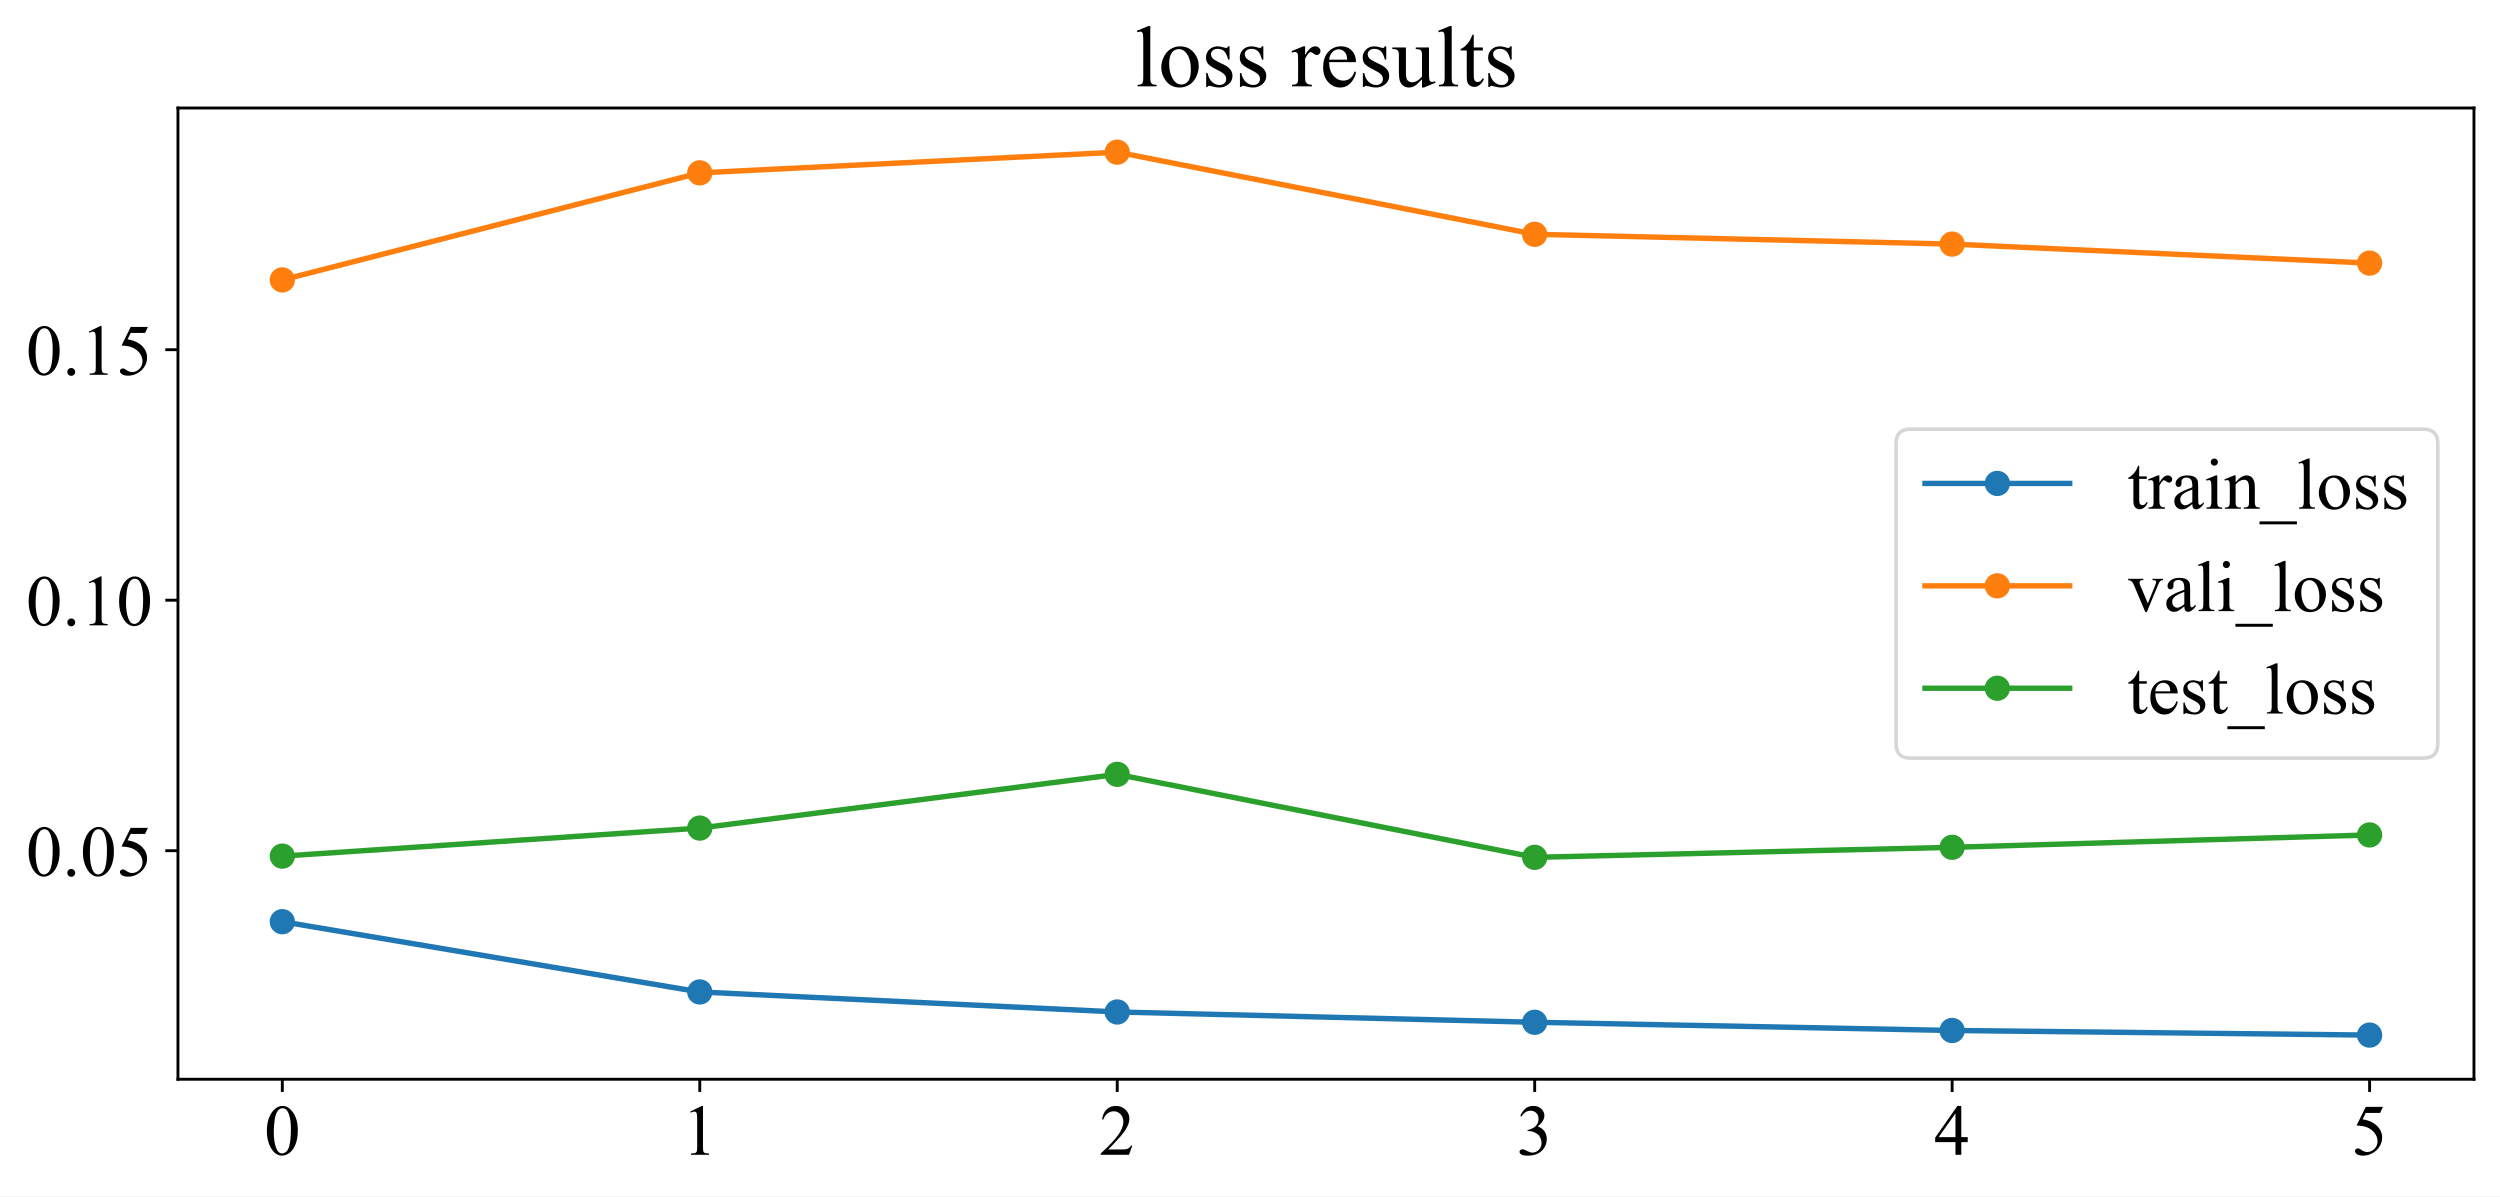
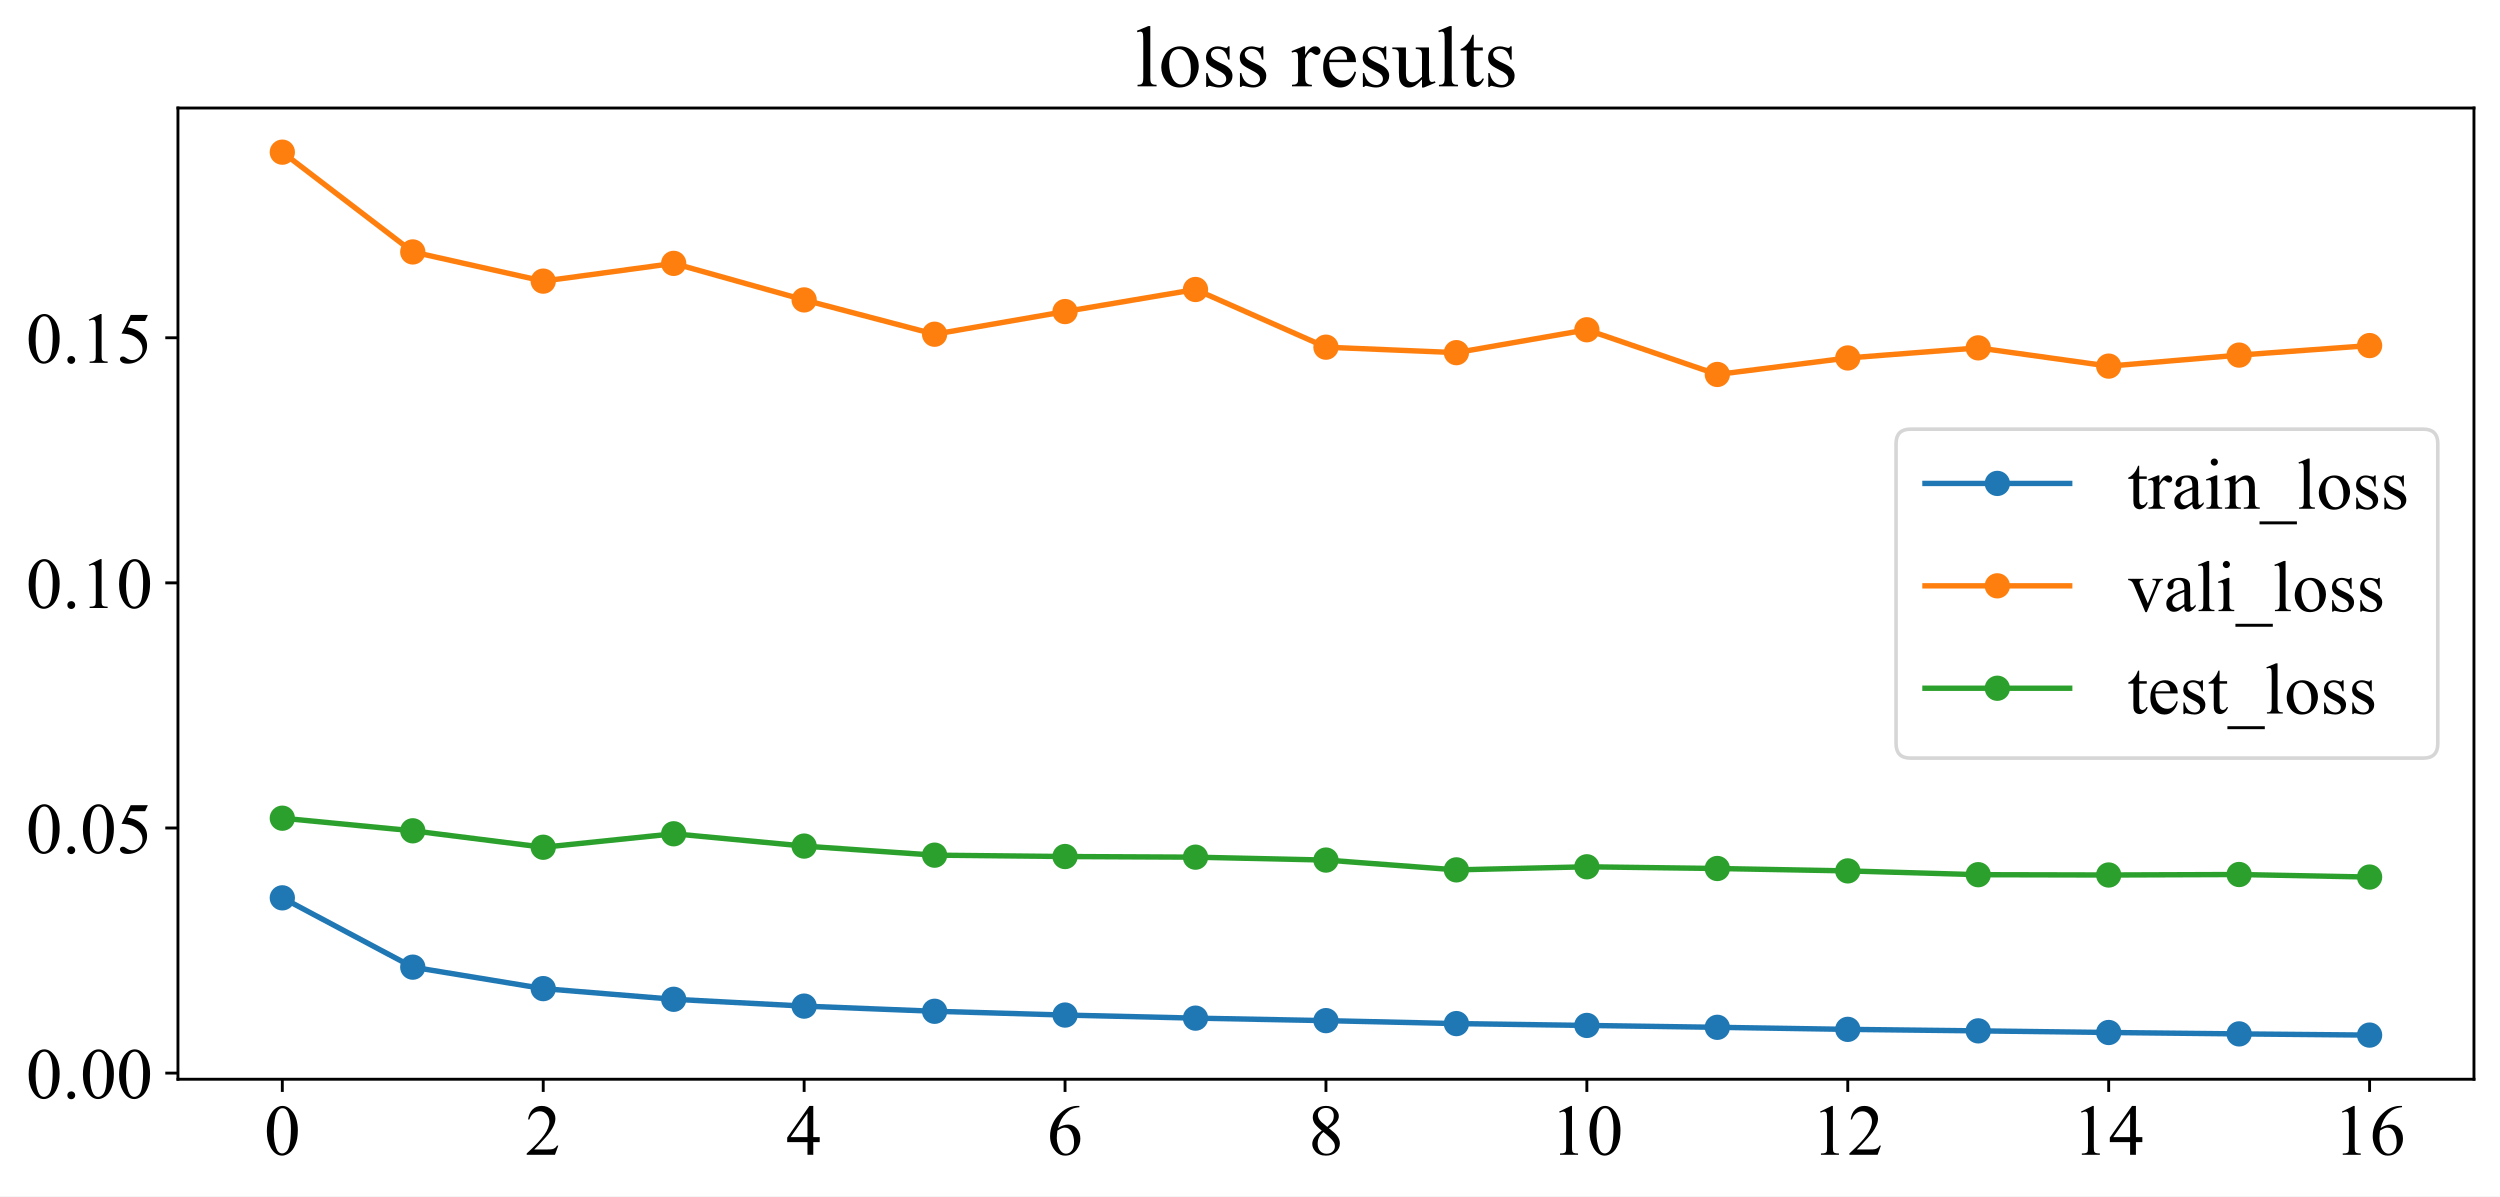
<svg xmlns="http://www.w3.org/2000/svg" xmlns:xlink="http://www.w3.org/1999/xlink" width="691.19pt" height="330.751pt" viewBox="0 0 691.19 330.751" version="1.1">
  <defs>
    <style type="text/css">*{stroke-linejoin: round; stroke-linecap: butt}</style>
  </defs>
  <g id="figure_1">
    <g id="patch_1">
      <path d="M 0 330.751  L 691.19 330.751  L 691.19 0  L 0 0  z " style="fill: #ffffff" />
    </g>
    <g id="axes_1">
      <g id="patch_2">
        <path d="M 49.2 298.385  L 683.99 298.385  L 683.99 29.865  L 49.2 29.865  z " style="fill: #ffffff" />
      </g>
      <g id="matplotlib.axis_1">
        <g id="xtick_1">
          <g id="line2d_1">
            <defs>
-               <path id="mc361335b4b" d="M 0 0  L 0 3.5  " style="stroke: #000000; stroke-width: 0.8" />
+               <path id="m32836e48a6" d="M 0 0  L 0 3.5  " style="stroke: #000000; stroke-width: 0.8" />
            </defs>
            <g>
-               <use xlink:href="#mc361335b4b" x="78.054" y="298.385" style="stroke: #000000; stroke-width: 0.8" />
+               <use xlink:href="#m32836e48a6" x="78.054" y="298.385" style="stroke: #000000; stroke-width: 0.8" />
            </g>
          </g>
          <g id="text_1">
            <g transform="translate(73.05409 319.2725) scale(0.2 -0.2)">
              <defs>
                <path id="TimesNewRomanPSMT-30" d="M 231 2094  Q 231 2819 450 3342  Q 669 3866 1031 4122  Q 1313 4325 1613 4325  Q 2100 4325 2488 3828  Q 2972 3213 2972 2159  Q 2972 1422 2759 906  Q 2547 391 2217 158  Q 1888 -75 1581 -75  Q 975 -75 572 641  Q 231 1244 231 2094  z M 844 2016  Q 844 1141 1059 588  Q 1238 122 1591 122  Q 1759 122 1940 273  Q 2122 425 2216 781  Q 2359 1319 2359 2297  Q 2359 3022 2209 3506  Q 2097 3866 1919 4016  Q 1791 4119 1609 4119  Q 1397 4119 1231 3928  Q 1006 3669 925 3112  Q 844 2556 844 2016  z " transform="scale(0.015625)" />
              </defs>
              <use xlink:href="#TimesNewRomanPSMT-30" />
            </g>
          </g>
        </g>
        <g id="xtick_2">
          <g id="line2d_2">
            <g>
-               <use xlink:href="#mc361335b4b" x="193.47" y="298.385" style="stroke: #000000; stroke-width: 0.8" />
+               <use xlink:href="#m32836e48a6" x="150.189" y="298.385" style="stroke: #000000; stroke-width: 0.8" />
            </g>
          </g>
          <g id="text_2">
-             <g transform="translate(188.4705 319.2725) scale(0.2 -0.2)">
-               <defs>
-                 <path id="TimesNewRomanPSMT-31" d="M 750 3822  L 1781 4325  L 1884 4325  L 1884 747  Q 1884 391 1914 303  Q 1944 216 2037 169  Q 2131 122 2419 116  L 2419 0  L 825 0  L 825 116  Q 1125 122 1212 167  Q 1300 213 1334 289  Q 1369 366 1369 747  L 1369 3034  Q 1369 3497 1338 3628  Q 1316 3728 1258 3775  Q 1200 3822 1119 3822  Q 1003 3822 797 3725  L 750 3822  z " transform="scale(0.015625)" />
-               </defs>
-               <use xlink:href="#TimesNewRomanPSMT-31" />
+             <g transform="translate(145.1893 319.2725) scale(0.2 -0.2)">
+               <defs>
+                 <path id="TimesNewRomanPSMT-32" d="M 2934 816  L 2638 0  L 138 0  L 138 116  Q 1241 1122 1691 1759  Q 2141 2397 2141 2925  Q 2141 3328 1894 3587  Q 1647 3847 1303 3847  Q 991 3847 742 3664  Q 494 3481 375 3128  L 259 3128  Q 338 3706 661 4015  Q 984 4325 1469 4325  Q 1984 4325 2329 3994  Q 2675 3663 2675 3213  Q 2675 2891 2525 2569  Q 2294 2063 1775 1497  Q 997 647 803 472  L 1909 472  Q 2247 472 2383 497  Q 2519 522 2628 598  Q 2738 675 2819 816  L 2934 816  z " transform="scale(0.015625)" />
+               </defs>
+               <use xlink:href="#TimesNewRomanPSMT-32" />
            </g>
          </g>
        </g>
        <g id="xtick_3">
          <g id="line2d_3">
            <g>
-               <use xlink:href="#mc361335b4b" x="308.887" y="298.385" style="stroke: #000000; stroke-width: 0.8" />
+               <use xlink:href="#m32836e48a6" x="222.325" y="298.385" style="stroke: #000000; stroke-width: 0.8" />
            </g>
          </g>
          <g id="text_3">
-             <g transform="translate(303.8868 319.2725) scale(0.2 -0.2)">
-               <defs>
-                 <path id="TimesNewRomanPSMT-32" d="M 2934 816  L 2638 0  L 138 0  L 138 116  Q 1241 1122 1691 1759  Q 2141 2397 2141 2925  Q 2141 3328 1894 3587  Q 1647 3847 1303 3847  Q 991 3847 742 3664  Q 494 3481 375 3128  L 259 3128  Q 338 3706 661 4015  Q 984 4325 1469 4325  Q 1984 4325 2329 3994  Q 2675 3663 2675 3213  Q 2675 2891 2525 2569  Q 2294 2063 1775 1497  Q 997 647 803 472  L 1909 472  Q 2247 472 2383 497  Q 2519 522 2628 598  Q 2738 675 2819 816  L 2934 816  z " transform="scale(0.015625)" />
-               </defs>
-               <use xlink:href="#TimesNewRomanPSMT-32" />
+             <g transform="translate(217.3245 319.2725) scale(0.2 -0.2)">
+               <defs>
+                 <path id="TimesNewRomanPSMT-34" d="M 2978 1563  L 2978 1119  L 2409 1119  L 2409 0  L 1894 0  L 1894 1119  L 100 1119  L 100 1519  L 2066 4325  L 2409 4325  L 2409 1563  L 2978 1563  z M 1894 1563  L 1894 3666  L 406 1563  L 1894 1563  z " transform="scale(0.015625)" />
+               </defs>
+               <use xlink:href="#TimesNewRomanPSMT-34" />
            </g>
          </g>
        </g>
        <g id="xtick_4">
          <g id="line2d_4">
            <g>
-               <use xlink:href="#mc361335b4b" x="424.303" y="298.385" style="stroke: #000000; stroke-width: 0.8" />
+               <use xlink:href="#m32836e48a6" x="294.46" y="298.385" style="stroke: #000000; stroke-width: 0.8" />
            </g>
          </g>
          <g id="text_4">
-             <g transform="translate(419.3032 319.2725) scale(0.2 -0.2)">
-               <defs>
-                 <path id="TimesNewRomanPSMT-33" d="M 325 3431  Q 506 3859 782 4092  Q 1059 4325 1472 4325  Q 1981 4325 2253 3994  Q 2459 3747 2459 3466  Q 2459 3003 1878 2509  Q 2269 2356 2469 2072  Q 2669 1788 2669 1403  Q 2669 853 2319 450  Q 1863 -75 997 -75  Q 569 -75 414 31  Q 259 138 259 259  Q 259 350 332 419  Q 406 488 509 488  Q 588 488 669 463  Q 722 447 909 348  Q 1097 250 1169 231  Q 1284 197 1416 197  Q 1734 197 1970 444  Q 2206 691 2206 1028  Q 2206 1275 2097 1509  Q 2016 1684 1919 1775  Q 1784 1900 1550 2001  Q 1316 2103 1072 2103  L 972 2103  L 972 2197  Q 1219 2228 1467 2375  Q 1716 2522 1828 2728  Q 1941 2934 1941 3181  Q 1941 3503 1739 3701  Q 1538 3900 1238 3900  Q 753 3900 428 3381  L 325 3431  z " transform="scale(0.015625)" />
-               </defs>
-               <use xlink:href="#TimesNewRomanPSMT-33" />
+             <g transform="translate(289.4598 319.2725) scale(0.2 -0.2)">
+               <defs>
+                 <path id="TimesNewRomanPSMT-36" d="M 2869 4325  L 2869 4209  Q 2456 4169 2195 4045  Q 1934 3922 1679 3669  Q 1425 3416 1258 3105  Q 1091 2794 978 2366  Q 1428 2675 1881 2675  Q 2316 2675 2634 2325  Q 2953 1975 2953 1425  Q 2953 894 2631 456  Q 2244 -75 1606 -75  Q 1172 -75 869 213  Q 275 772 275 1663  Q 275 2231 503 2743  Q 731 3256 1154 3653  Q 1578 4050 1965 4187  Q 2353 4325 2688 4325  L 2869 4325  z M 925 2138  Q 869 1716 869 1456  Q 869 1156 980 804  Q 1091 453 1309 247  Q 1469 100 1697 100  Q 1969 100 2183 356  Q 2397 613 2397 1088  Q 2397 1622 2184 2012  Q 1972 2403 1581 2403  Q 1463 2403 1327 2353  Q 1191 2303 925 2138  z " transform="scale(0.015625)" />
+               </defs>
+               <use xlink:href="#TimesNewRomanPSMT-36" />
            </g>
          </g>
        </g>
        <g id="xtick_5">
          <g id="line2d_5">
            <g>
-               <use xlink:href="#mc361335b4b" x="539.72" y="298.385" style="stroke: #000000; stroke-width: 0.8" />
+               <use xlink:href="#m32836e48a6" x="366.595" y="298.385" style="stroke: #000000; stroke-width: 0.8" />
            </g>
          </g>
          <g id="text_5">
-             <g transform="translate(534.7195 319.2725) scale(0.2 -0.2)">
-               <defs>
-                 <path id="TimesNewRomanPSMT-34" d="M 2978 1563  L 2978 1119  L 2409 1119  L 2409 0  L 1894 0  L 1894 1119  L 100 1119  L 100 1519  L 2066 4325  L 2409 4325  L 2409 1563  L 2978 1563  z M 1894 1563  L 1894 3666  L 406 1563  L 1894 1563  z " transform="scale(0.015625)" />
-               </defs>
-               <use xlink:href="#TimesNewRomanPSMT-34" />
+             <g transform="translate(361.595 319.2725) scale(0.2 -0.2)">
+               <defs>
+                 <path id="TimesNewRomanPSMT-38" d="M 1228 2134  Q 725 2547 579 2797  Q 434 3047 434 3316  Q 434 3728 753 4026  Q 1072 4325 1600 4325  Q 2113 4325 2425 4047  Q 2738 3769 2738 3413  Q 2738 3175 2569 2928  Q 2400 2681 1866 2347  Q 2416 1922 2594 1678  Q 2831 1359 2831 1006  Q 2831 559 2490 242  Q 2150 -75 1597 -75  Q 994 -75 656 303  Q 388 606 388 966  Q 388 1247 577 1523  Q 766 1800 1228 2134  z M 1719 2469  Q 2094 2806 2194 3001  Q 2294 3197 2294 3444  Q 2294 3772 2109 3958  Q 1925 4144 1606 4144  Q 1288 4144 1088 3959  Q 888 3775 888 3528  Q 888 3366 970 3203  Q 1053 3041 1206 2894  L 1719 2469  z M 1375 2016  Q 1116 1797 991 1539  Q 866 1281 866 981  Q 866 578 1086 336  Q 1306 94 1647 94  Q 1984 94 2187 284  Q 2391 475 2391 747  Q 2391 972 2272 1150  Q 2050 1481 1375 2016  z " transform="scale(0.015625)" />
+               </defs>
+               <use xlink:href="#TimesNewRomanPSMT-38" />
            </g>
          </g>
        </g>
        <g id="xtick_6">
          <g id="line2d_6">
            <g>
-               <use xlink:href="#mc361335b4b" x="655.136" y="298.385" style="stroke: #000000; stroke-width: 0.8" />
+               <use xlink:href="#m32836e48a6" x="438.73" y="298.385" style="stroke: #000000; stroke-width: 0.8" />
            </g>
          </g>
          <g id="text_6">
-             <g transform="translate(650.1359 319.2725) scale(0.2 -0.2)">
-               <defs>
-                 <path id="TimesNewRomanPSMT-35" d="M 2778 4238  L 2534 3706  L 1259 3706  L 981 3138  Q 1809 3016 2294 2522  Q 2709 2097 2709 1522  Q 2709 1188 2573 903  Q 2438 619 2231 419  Q 2025 219 1772 97  Q 1413 -75 1034 -75  Q 653 -75 479 54  Q 306 184 306 341  Q 306 428 378 495  Q 450 563 559 563  Q 641 563 702 538  Q 763 513 909 409  Q 1144 247 1384 247  Q 1750 247 2026 523  Q 2303 800 2303 1197  Q 2303 1581 2056 1914  Q 1809 2247 1375 2428  Q 1034 2569 447 2591  L 1259 4238  L 2778 4238  z " transform="scale(0.015625)" />
-               </defs>
-               <use xlink:href="#TimesNewRomanPSMT-35" />
+             <g transform="translate(428.7302 319.2725) scale(0.2 -0.2)">
+               <defs>
+                 <path id="TimesNewRomanPSMT-31" d="M 750 3822  L 1781 4325  L 1884 4325  L 1884 747  Q 1884 391 1914 303  Q 1944 216 2037 169  Q 2131 122 2419 116  L 2419 0  L 825 0  L 825 116  Q 1125 122 1212 167  Q 1300 213 1334 289  Q 1369 366 1369 747  L 1369 3034  Q 1369 3497 1338 3628  Q 1316 3728 1258 3775  Q 1200 3822 1119 3822  Q 1003 3822 797 3725  L 750 3822  z " transform="scale(0.015625)" />
+               </defs>
+               <use xlink:href="#TimesNewRomanPSMT-31" />
+               <use xlink:href="#TimesNewRomanPSMT-30" x="50" />
+             </g>
+           </g>
+         </g>
+         <g id="xtick_7">
+           <g id="line2d_7">
+             <g>
+               <use xlink:href="#m32836e48a6" x="510.865" y="298.385" style="stroke: #000000; stroke-width: 0.8" />
+             </g>
+           </g>
+           <g id="text_7">
+             <g transform="translate(500.8655 319.2725) scale(0.2 -0.2)">
+               <use xlink:href="#TimesNewRomanPSMT-31" />
+               <use xlink:href="#TimesNewRomanPSMT-32" x="50" />
+             </g>
+           </g>
+         </g>
+         <g id="xtick_8">
+           <g id="line2d_8">
+             <g>
+               <use xlink:href="#m32836e48a6" x="583.001" y="298.385" style="stroke: #000000; stroke-width: 0.8" />
+             </g>
+           </g>
+           <g id="text_8">
+             <g transform="translate(573.0007 319.2725) scale(0.2 -0.2)">
+               <use xlink:href="#TimesNewRomanPSMT-31" />
+               <use xlink:href="#TimesNewRomanPSMT-34" x="50" />
+             </g>
+           </g>
+         </g>
+         <g id="xtick_9">
+           <g id="line2d_9">
+             <g>
+               <use xlink:href="#m32836e48a6" x="655.136" y="298.385" style="stroke: #000000; stroke-width: 0.8" />
+             </g>
+           </g>
+           <g id="text_9">
+             <g transform="translate(645.1359 319.2725) scale(0.2 -0.2)">
+               <use xlink:href="#TimesNewRomanPSMT-31" />
+               <use xlink:href="#TimesNewRomanPSMT-36" x="50" />
            </g>
          </g>
        </g>
      </g>
      <g id="matplotlib.axis_2">
        <g id="ytick_1">
-           <g id="line2d_7">
+           <g id="line2d_10">
            <defs>
-               <path id="m3ed9cd3668" d="M 0 0  L -3.5 0  " style="stroke: #000000; stroke-width: 0.8" />
+               <path id="m9367f03750" d="M 0 0  L -3.5 0  " style="stroke: #000000; stroke-width: 0.8" />
            </defs>
            <g>
-               <use xlink:href="#m3ed9cd3668" x="49.2" y="235.195" style="stroke: #000000; stroke-width: 0.8" />
-             </g>
-           </g>
-           <g id="text_7">
-             <g transform="translate(7.2 242.1383) scale(0.2 -0.2)">
+               <use xlink:href="#m9367f03750" x="49.2" y="296.691" style="stroke: #000000; stroke-width: 0.8" />
+             </g>
+           </g>
+           <g id="text_10">
+             <g transform="translate(7.2 303.6349) scale(0.2 -0.2)">
              <defs>
                <path id="TimesNewRomanPSMT-2e" d="M 800 606  Q 947 606 1047 504  Q 1147 403 1147 259  Q 1147 116 1045 14  Q 944 -88 800 -88  Q 656 -88 554 14  Q 453 116 453 259  Q 453 406 554 506  Q 656 606 800 606  z " transform="scale(0.015625)" />
+               </defs>
+               <use xlink:href="#TimesNewRomanPSMT-30" />
+               <use xlink:href="#TimesNewRomanPSMT-2e" x="50" />
+               <use xlink:href="#TimesNewRomanPSMT-30" x="75" />
+               <use xlink:href="#TimesNewRomanPSMT-30" x="125" />
+             </g>
+           </g>
+         </g>
+         <g id="ytick_2">
+           <g id="line2d_11">
+             <g>
+               <use xlink:href="#m9367f03750" x="49.2" y="228.92" style="stroke: #000000; stroke-width: 0.8" />
+             </g>
+           </g>
+           <g id="text_11">
+             <g transform="translate(7.2 235.8641) scale(0.2 -0.2)">
+               <defs>
+                 <path id="TimesNewRomanPSMT-35" d="M 2778 4238  L 2534 3706  L 1259 3706  L 981 3138  Q 1809 3016 2294 2522  Q 2709 2097 2709 1522  Q 2709 1188 2573 903  Q 2438 619 2231 419  Q 2025 219 1772 97  Q 1413 -75 1034 -75  Q 653 -75 479 54  Q 306 184 306 341  Q 306 428 378 495  Q 450 563 559 563  Q 641 563 702 538  Q 763 513 909 409  Q 1144 247 1384 247  Q 1750 247 2026 523  Q 2303 800 2303 1197  Q 2303 1581 2056 1914  Q 1809 2247 1375 2428  Q 1034 2569 447 2591  L 1259 4238  L 2778 4238  z " transform="scale(0.015625)" />
              </defs>
              <use xlink:href="#TimesNewRomanPSMT-30" />
              <use xlink:href="#TimesNewRomanPSMT-2e" x="50" />
              <use xlink:href="#TimesNewRomanPSMT-30" x="75" />
              <use xlink:href="#TimesNewRomanPSMT-35" x="125" />
            </g>
          </g>
        </g>
-         <g id="ytick_2">
-           <g id="line2d_8">
-             <g>
-               <use xlink:href="#m3ed9cd3668" x="49.2" y="165.941" style="stroke: #000000; stroke-width: 0.8" />
-             </g>
-           </g>
-           <g id="text_8">
-             <g transform="translate(7.2 172.8851) scale(0.2 -0.2)">
+         <g id="ytick_3">
+           <g id="line2d_12">
+             <g>
+               <use xlink:href="#m9367f03750" x="49.2" y="161.149" style="stroke: #000000; stroke-width: 0.8" />
+             </g>
+           </g>
+           <g id="text_12">
+             <g transform="translate(7.2 168.0932) scale(0.2 -0.2)">
              <use xlink:href="#TimesNewRomanPSMT-30" />
              <use xlink:href="#TimesNewRomanPSMT-2e" x="50" />
              <use xlink:href="#TimesNewRomanPSMT-31" x="75" />
              <use xlink:href="#TimesNewRomanPSMT-30" x="125" />
            </g>
          </g>
        </g>
-         <g id="ytick_3">
-           <g id="line2d_9">
-             <g>
-               <use xlink:href="#m3ed9cd3668" x="49.2" y="96.688" style="stroke: #000000; stroke-width: 0.8" />
-             </g>
-           </g>
-           <g id="text_9">
-             <g transform="translate(7.2 103.632) scale(0.2 -0.2)">
+         <g id="ytick_4">
+           <g id="line2d_13">
+             <g>
+               <use xlink:href="#m9367f03750" x="49.2" y="93.379" style="stroke: #000000; stroke-width: 0.8" />
+             </g>
+           </g>
+           <g id="text_13">
+             <g transform="translate(7.2 100.3223) scale(0.2 -0.2)">
              <use xlink:href="#TimesNewRomanPSMT-30" />
              <use xlink:href="#TimesNewRomanPSMT-2e" x="50" />
              <use xlink:href="#TimesNewRomanPSMT-31" x="75" />
              <use xlink:href="#TimesNewRomanPSMT-35" x="125" />
            </g>
          </g>
        </g>
      </g>
-       <g id="line2d_10">
-         <path d="M 78.054 254.826  L 193.47 274.256  L 308.887 279.789  L 424.303 282.639  L 539.72 284.902  L 655.136 286.18  " clip-path="url(#pb0f6886b90)" style="fill: none; stroke: #1f77b4; stroke-width: 1.5; stroke-linecap: square" />
+       <g id="line2d_14">
+         <path d="M 78.054 248.233  L 114.122 267.395  L 150.189 273.33  L 186.257 276.281  L 222.325 278.167  L 258.392 279.595  L 294.46 280.638  L 330.527 281.491  L 366.595 282.18  L 402.663 283.001  L 438.73 283.508  L 474.798 284.027  L 510.865 284.594  L 546.933 285.009  L 583.001 285.459  L 619.068 285.847  L 655.136 286.18  " clip-path="url(#pf1aad92026)" style="fill: none; stroke: #1f77b4; stroke-width: 1.5; stroke-linecap: square" />
        <defs>
-           <path id="m0d9e2d1a39" d="M 0 3  C 0.796 3 1.559 2.684 2.121 2.121  C 2.684 1.559 3 0.796 3 0  C 3 -0.796 2.684 -1.559 2.121 -2.121  C 1.559 -2.684 0.796 -3 0 -3  C -0.796 -3 -1.559 -2.684 -2.121 -2.121  C -2.684 -1.559 -3 -0.796 -3 0  C -3 0.796 -2.684 1.559 -2.121 2.121  C -1.559 2.684 -0.796 3 0 3  z " style="stroke: #1f77b4" />
+           <path id="m20d7dbbf68" d="M 0 3  C 0.796 3 1.559 2.684 2.121 2.121  C 2.684 1.559 3 0.796 3 0  C 3 -0.796 2.684 -1.559 2.121 -2.121  C 1.559 -2.684 0.796 -3 0 -3  C -0.796 -3 -1.559 -2.684 -2.121 -2.121  C -2.684 -1.559 -3 -0.796 -3 0  C -3 0.796 -2.684 1.559 -2.121 2.121  C -1.559 2.684 -0.796 3 0 3  z " style="stroke: #1f77b4" />
        </defs>
-         <g clip-path="url(#pb0f6886b90)">
-           <use xlink:href="#m0d9e2d1a39" x="78.054" y="254.826" style="fill: #1f77b4; stroke: #1f77b4" />
-           <use xlink:href="#m0d9e2d1a39" x="193.47" y="274.256" style="fill: #1f77b4; stroke: #1f77b4" />
-           <use xlink:href="#m0d9e2d1a39" x="308.887" y="279.789" style="fill: #1f77b4; stroke: #1f77b4" />
-           <use xlink:href="#m0d9e2d1a39" x="424.303" y="282.639" style="fill: #1f77b4; stroke: #1f77b4" />
-           <use xlink:href="#m0d9e2d1a39" x="539.72" y="284.902" style="fill: #1f77b4; stroke: #1f77b4" />
-           <use xlink:href="#m0d9e2d1a39" x="655.136" y="286.18" style="fill: #1f77b4; stroke: #1f77b4" />
-         </g>
-       </g>
-       <g id="line2d_11">
-         <path d="M 78.054 77.393  L 193.47 47.79  L 308.887 42.07  L 424.303 64.778  L 539.72 67.491  L 655.136 72.748  " clip-path="url(#pb0f6886b90)" style="fill: none; stroke: #ff7f0e; stroke-width: 1.5; stroke-linecap: square" />
+         <g clip-path="url(#pf1aad92026)">
+           <use xlink:href="#m20d7dbbf68" x="78.054" y="248.233" style="fill: #1f77b4; stroke: #1f77b4" />
+           <use xlink:href="#m20d7dbbf68" x="114.122" y="267.395" style="fill: #1f77b4; stroke: #1f77b4" />
+           <use xlink:href="#m20d7dbbf68" x="150.189" y="273.33" style="fill: #1f77b4; stroke: #1f77b4" />
+           <use xlink:href="#m20d7dbbf68" x="186.257" y="276.281" style="fill: #1f77b4; stroke: #1f77b4" />
+           <use xlink:href="#m20d7dbbf68" x="222.325" y="278.167" style="fill: #1f77b4; stroke: #1f77b4" />
+           <use xlink:href="#m20d7dbbf68" x="258.392" y="279.595" style="fill: #1f77b4; stroke: #1f77b4" />
+           <use xlink:href="#m20d7dbbf68" x="294.46" y="280.638" style="fill: #1f77b4; stroke: #1f77b4" />
+           <use xlink:href="#m20d7dbbf68" x="330.527" y="281.491" style="fill: #1f77b4; stroke: #1f77b4" />
+           <use xlink:href="#m20d7dbbf68" x="366.595" y="282.18" style="fill: #1f77b4; stroke: #1f77b4" />
+           <use xlink:href="#m20d7dbbf68" x="402.663" y="283.001" style="fill: #1f77b4; stroke: #1f77b4" />
+           <use xlink:href="#m20d7dbbf68" x="438.73" y="283.508" style="fill: #1f77b4; stroke: #1f77b4" />
+           <use xlink:href="#m20d7dbbf68" x="474.798" y="284.027" style="fill: #1f77b4; stroke: #1f77b4" />
+           <use xlink:href="#m20d7dbbf68" x="510.865" y="284.594" style="fill: #1f77b4; stroke: #1f77b4" />
+           <use xlink:href="#m20d7dbbf68" x="546.933" y="285.009" style="fill: #1f77b4; stroke: #1f77b4" />
+           <use xlink:href="#m20d7dbbf68" x="583.001" y="285.459" style="fill: #1f77b4; stroke: #1f77b4" />
+           <use xlink:href="#m20d7dbbf68" x="619.068" y="285.847" style="fill: #1f77b4; stroke: #1f77b4" />
+           <use xlink:href="#m20d7dbbf68" x="655.136" y="286.18" style="fill: #1f77b4; stroke: #1f77b4" />
+         </g>
+       </g>
+       <g id="line2d_15">
+         <path d="M 78.054 42.07  L 114.122 69.655  L 150.189 77.727  L 186.257 72.818  L 222.325 82.919  L 258.392 92.405  L 294.46 86.14  L 330.527 80.039  L 366.595 95.987  L 402.663 97.5  L 438.73 91.173  L 474.798 103.529  L 510.865 98.968  L 546.933 96.176  L 583.001 101.223  L 619.068 98.176  L 655.136 95.542  " clip-path="url(#pf1aad92026)" style="fill: none; stroke: #ff7f0e; stroke-width: 1.5; stroke-linecap: square" />
        <defs>
-           <path id="m4c1c43179d" d="M 0 3  C 0.796 3 1.559 2.684 2.121 2.121  C 2.684 1.559 3 0.796 3 0  C 3 -0.796 2.684 -1.559 2.121 -2.121  C 1.559 -2.684 0.796 -3 0 -3  C -0.796 -3 -1.559 -2.684 -2.121 -2.121  C -2.684 -1.559 -3 -0.796 -3 0  C -3 0.796 -2.684 1.559 -2.121 2.121  C -1.559 2.684 -0.796 3 0 3  z " style="stroke: #ff7f0e" />
+           <path id="ma2df800561" d="M 0 3  C 0.796 3 1.559 2.684 2.121 2.121  C 2.684 1.559 3 0.796 3 0  C 3 -0.796 2.684 -1.559 2.121 -2.121  C 1.559 -2.684 0.796 -3 0 -3  C -0.796 -3 -1.559 -2.684 -2.121 -2.121  C -2.684 -1.559 -3 -0.796 -3 0  C -3 0.796 -2.684 1.559 -2.121 2.121  C -1.559 2.684 -0.796 3 0 3  z " style="stroke: #ff7f0e" />
        </defs>
-         <g clip-path="url(#pb0f6886b90)">
-           <use xlink:href="#m4c1c43179d" x="78.054" y="77.393" style="fill: #ff7f0e; stroke: #ff7f0e" />
-           <use xlink:href="#m4c1c43179d" x="193.47" y="47.79" style="fill: #ff7f0e; stroke: #ff7f0e" />
-           <use xlink:href="#m4c1c43179d" x="308.887" y="42.07" style="fill: #ff7f0e; stroke: #ff7f0e" />
-           <use xlink:href="#m4c1c43179d" x="424.303" y="64.778" style="fill: #ff7f0e; stroke: #ff7f0e" />
-           <use xlink:href="#m4c1c43179d" x="539.72" y="67.491" style="fill: #ff7f0e; stroke: #ff7f0e" />
-           <use xlink:href="#m4c1c43179d" x="655.136" y="72.748" style="fill: #ff7f0e; stroke: #ff7f0e" />
-         </g>
-       </g>
-       <g id="line2d_12">
-         <path d="M 78.054 236.694  L 193.47 228.941  L 308.887 214.086  L 424.303 237.034  L 539.72 234.259  L 655.136 230.841  " clip-path="url(#pb0f6886b90)" style="fill: none; stroke: #2ca02c; stroke-width: 1.5; stroke-linecap: square" />
+         <g clip-path="url(#pf1aad92026)">
+           <use xlink:href="#ma2df800561" x="78.054" y="42.07" style="fill: #ff7f0e; stroke: #ff7f0e" />
+           <use xlink:href="#ma2df800561" x="114.122" y="69.655" style="fill: #ff7f0e; stroke: #ff7f0e" />
+           <use xlink:href="#ma2df800561" x="150.189" y="77.727" style="fill: #ff7f0e; stroke: #ff7f0e" />
+           <use xlink:href="#ma2df800561" x="186.257" y="72.818" style="fill: #ff7f0e; stroke: #ff7f0e" />
+           <use xlink:href="#ma2df800561" x="222.325" y="82.919" style="fill: #ff7f0e; stroke: #ff7f0e" />
+           <use xlink:href="#ma2df800561" x="258.392" y="92.405" style="fill: #ff7f0e; stroke: #ff7f0e" />
+           <use xlink:href="#ma2df800561" x="294.46" y="86.14" style="fill: #ff7f0e; stroke: #ff7f0e" />
+           <use xlink:href="#ma2df800561" x="330.527" y="80.039" style="fill: #ff7f0e; stroke: #ff7f0e" />
+           <use xlink:href="#ma2df800561" x="366.595" y="95.987" style="fill: #ff7f0e; stroke: #ff7f0e" />
+           <use xlink:href="#ma2df800561" x="402.663" y="97.5" style="fill: #ff7f0e; stroke: #ff7f0e" />
+           <use xlink:href="#ma2df800561" x="438.73" y="91.173" style="fill: #ff7f0e; stroke: #ff7f0e" />
+           <use xlink:href="#ma2df800561" x="474.798" y="103.529" style="fill: #ff7f0e; stroke: #ff7f0e" />
+           <use xlink:href="#ma2df800561" x="510.865" y="98.968" style="fill: #ff7f0e; stroke: #ff7f0e" />
+           <use xlink:href="#ma2df800561" x="546.933" y="96.176" style="fill: #ff7f0e; stroke: #ff7f0e" />
+           <use xlink:href="#ma2df800561" x="583.001" y="101.223" style="fill: #ff7f0e; stroke: #ff7f0e" />
+           <use xlink:href="#ma2df800561" x="619.068" y="98.176" style="fill: #ff7f0e; stroke: #ff7f0e" />
+           <use xlink:href="#ma2df800561" x="655.136" y="95.542" style="fill: #ff7f0e; stroke: #ff7f0e" />
+         </g>
+       </g>
+       <g id="line2d_16">
+         <path d="M 78.054 226.214  L 114.122 229.698  L 150.189 234.243  L 186.257 230.52  L 222.325 233.921  L 258.392 236.432  L 294.46 236.808  L 330.527 236.987  L 366.595 237.788  L 402.663 240.499  L 438.73 239.649  L 474.798 240.118  L 510.865 240.782  L 546.933 241.831  L 583.001 241.917  L 619.068 241.781  L 655.136 242.485  " clip-path="url(#pf1aad92026)" style="fill: none; stroke: #2ca02c; stroke-width: 1.5; stroke-linecap: square" />
        <defs>
-           <path id="mf2b50e7068" d="M 0 3  C 0.796 3 1.559 2.684 2.121 2.121  C 2.684 1.559 3 0.796 3 0  C 3 -0.796 2.684 -1.559 2.121 -2.121  C 1.559 -2.684 0.796 -3 0 -3  C -0.796 -3 -1.559 -2.684 -2.121 -2.121  C -2.684 -1.559 -3 -0.796 -3 0  C -3 0.796 -2.684 1.559 -2.121 2.121  C -1.559 2.684 -0.796 3 0 3  z " style="stroke: #2ca02c" />
+           <path id="mee09102806" d="M 0 3  C 0.796 3 1.559 2.684 2.121 2.121  C 2.684 1.559 3 0.796 3 0  C 3 -0.796 2.684 -1.559 2.121 -2.121  C 1.559 -2.684 0.796 -3 0 -3  C -0.796 -3 -1.559 -2.684 -2.121 -2.121  C -2.684 -1.559 -3 -0.796 -3 0  C -3 0.796 -2.684 1.559 -2.121 2.121  C -1.559 2.684 -0.796 3 0 3  z " style="stroke: #2ca02c" />
        </defs>
-         <g clip-path="url(#pb0f6886b90)">
-           <use xlink:href="#mf2b50e7068" x="78.054" y="236.694" style="fill: #2ca02c; stroke: #2ca02c" />
-           <use xlink:href="#mf2b50e7068" x="193.47" y="228.941" style="fill: #2ca02c; stroke: #2ca02c" />
-           <use xlink:href="#mf2b50e7068" x="308.887" y="214.086" style="fill: #2ca02c; stroke: #2ca02c" />
-           <use xlink:href="#mf2b50e7068" x="424.303" y="237.034" style="fill: #2ca02c; stroke: #2ca02c" />
-           <use xlink:href="#mf2b50e7068" x="539.72" y="234.259" style="fill: #2ca02c; stroke: #2ca02c" />
-           <use xlink:href="#mf2b50e7068" x="655.136" y="230.841" style="fill: #2ca02c; stroke: #2ca02c" />
+         <g clip-path="url(#pf1aad92026)">
+           <use xlink:href="#mee09102806" x="78.054" y="226.214" style="fill: #2ca02c; stroke: #2ca02c" />
+           <use xlink:href="#mee09102806" x="114.122" y="229.698" style="fill: #2ca02c; stroke: #2ca02c" />
+           <use xlink:href="#mee09102806" x="150.189" y="234.243" style="fill: #2ca02c; stroke: #2ca02c" />
+           <use xlink:href="#mee09102806" x="186.257" y="230.52" style="fill: #2ca02c; stroke: #2ca02c" />
+           <use xlink:href="#mee09102806" x="222.325" y="233.921" style="fill: #2ca02c; stroke: #2ca02c" />
+           <use xlink:href="#mee09102806" x="258.392" y="236.432" style="fill: #2ca02c; stroke: #2ca02c" />
+           <use xlink:href="#mee09102806" x="294.46" y="236.808" style="fill: #2ca02c; stroke: #2ca02c" />
+           <use xlink:href="#mee09102806" x="330.527" y="236.987" style="fill: #2ca02c; stroke: #2ca02c" />
+           <use xlink:href="#mee09102806" x="366.595" y="237.788" style="fill: #2ca02c; stroke: #2ca02c" />
+           <use xlink:href="#mee09102806" x="402.663" y="240.499" style="fill: #2ca02c; stroke: #2ca02c" />
+           <use xlink:href="#mee09102806" x="438.73" y="239.649" style="fill: #2ca02c; stroke: #2ca02c" />
+           <use xlink:href="#mee09102806" x="474.798" y="240.118" style="fill: #2ca02c; stroke: #2ca02c" />
+           <use xlink:href="#mee09102806" x="510.865" y="240.782" style="fill: #2ca02c; stroke: #2ca02c" />
+           <use xlink:href="#mee09102806" x="546.933" y="241.831" style="fill: #2ca02c; stroke: #2ca02c" />
+           <use xlink:href="#mee09102806" x="583.001" y="241.917" style="fill: #2ca02c; stroke: #2ca02c" />
+           <use xlink:href="#mee09102806" x="619.068" y="241.781" style="fill: #2ca02c; stroke: #2ca02c" />
+           <use xlink:href="#mee09102806" x="655.136" y="242.485" style="fill: #2ca02c; stroke: #2ca02c" />
        </g>
      </g>
      <g id="patch_3">
        <path d="M 49.2 298.385  L 49.2 29.865  " style="fill: none; stroke: #000000; stroke-width: 0.8; stroke-linejoin: miter; stroke-linecap: square" />
      </g>
      <g id="patch_4">
        <path d="M 683.99 298.385  L 683.99 29.865  " style="fill: none; stroke: #000000; stroke-width: 0.8; stroke-linejoin: miter; stroke-linecap: square" />
      </g>
      <g id="patch_5">
        <path d="M 49.2 298.385  L 683.99 298.385  " style="fill: none; stroke: #000000; stroke-width: 0.8; stroke-linejoin: miter; stroke-linecap: square" />
      </g>
      <g id="patch_6">
        <path d="M 49.2 29.865  L 683.99 29.865  " style="fill: none; stroke: #000000; stroke-width: 0.8; stroke-linejoin: miter; stroke-linecap: square" />
      </g>
-       <g id="text_10">
+       <g id="text_14">
        <g transform="translate(313.5888 23.865) scale(0.24 -0.24)">
          <defs>
            <path id="TimesNewRomanPSMT-6c" d="M 1184 4444  L 1184 647  Q 1184 378 1223 290  Q 1263 203 1344 158  Q 1425 113 1647 113  L 1647 0  L 244 0  L 244 113  Q 441 113 512 153  Q 584 194 625 287  Q 666 381 666 647  L 666 3247  Q 666 3731 644 3842  Q 622 3953 573 3993  Q 525 4034 450 4034  Q 369 4034 244 3984  L 191 4094  L 1044 4444  L 1184 4444  z " transform="scale(0.015625)" />
            <path id="TimesNewRomanPSMT-6f" d="M 1600 2947  Q 2250 2947 2644 2453  Q 2978 2031 2978 1484  Q 2978 1100 2793 706  Q 2609 313 2286 112  Q 1963 -88 1566 -88  Q 919 -88 538 428  Q 216 863 216 1403  Q 216 1797 411 2186  Q 606 2575 925 2761  Q 1244 2947 1600 2947  z M 1503 2744  Q 1338 2744 1170 2645  Q 1003 2547 900 2300  Q 797 2053 797 1666  Q 797 1041 1045 587  Q 1294 134 1700 134  Q 2003 134 2200 384  Q 2397 634 2397 1244  Q 2397 2006 2069 2444  Q 1847 2744 1503 2744  z " transform="scale(0.015625)" />
            <path id="TimesNewRomanPSMT-73" d="M 2050 2947  L 2050 1972  L 1947 1972  Q 1828 2431 1642 2597  Q 1456 2763 1169 2763  Q 950 2763 815 2647  Q 681 2531 681 2391  Q 681 2216 781 2091  Q 878 1963 1175 1819  L 1631 1597  Q 2266 1288 2266 781  Q 2266 391 1970 151  Q 1675 -88 1309 -88  Q 1047 -88 709 6  Q 606 38 541 38  Q 469 38 428 -44  L 325 -44  L 325 978  L 428 978  Q 516 541 762 319  Q 1009 97 1316 97  Q 1531 97 1667 223  Q 1803 350 1803 528  Q 1803 744 1651 891  Q 1500 1038 1047 1263  Q 594 1488 453 1669  Q 313 1847 313 2119  Q 313 2472 555 2709  Q 797 2947 1181 2947  Q 1350 2947 1591 2875  Q 1750 2828 1803 2828  Q 1853 2828 1881 2850  Q 1909 2872 1947 2947  L 2050 2947  z " transform="scale(0.015625)" />
            <path id="TimesNewRomanPSMT-20" transform="scale(0.015625)" />
            <path id="TimesNewRomanPSMT-72" d="M 1038 2947  L 1038 2303  Q 1397 2947 1775 2947  Q 1947 2947 2059 2842  Q 2172 2738 2172 2600  Q 2172 2478 2090 2393  Q 2009 2309 1897 2309  Q 1788 2309 1652 2417  Q 1516 2525 1450 2525  Q 1394 2525 1328 2463  Q 1188 2334 1038 2041  L 1038 669  Q 1038 431 1097 309  Q 1138 225 1241 169  Q 1344 113 1538 113  L 1538 0  L 72 0  L 72 113  Q 291 113 397 181  Q 475 231 506 341  Q 522 394 522 644  L 522 1753  Q 522 2253 501 2348  Q 481 2444 426 2487  Q 372 2531 291 2531  Q 194 2531 72 2484  L 41 2597  L 906 2947  L 1038 2947  z " transform="scale(0.015625)" />
            <path id="TimesNewRomanPSMT-65" d="M 681 1784  Q 678 1147 991 784  Q 1303 422 1725 422  Q 2006 422 2214 576  Q 2422 731 2563 1106  L 2659 1044  Q 2594 616 2278 264  Q 1963 -88 1488 -88  Q 972 -88 605 314  Q 238 716 238 1394  Q 238 2128 614 2539  Q 991 2950 1559 2950  Q 2041 2950 2350 2633  Q 2659 2316 2659 1784  L 681 1784  z M 681 1966  L 2006 1966  Q 1991 2241 1941 2353  Q 1863 2528 1708 2628  Q 1553 2728 1384 2728  Q 1125 2728 920 2526  Q 716 2325 681 1966  z " transform="scale(0.015625)" />
            <path id="TimesNewRomanPSMT-75" d="M 2709 2863  L 2709 1128  Q 2709 631 2732 520  Q 2756 409 2807 365  Q 2859 322 2928 322  Q 3025 322 3147 375  L 3191 266  L 2334 -88  L 2194 -88  L 2194 519  Q 1825 119 1631 15  Q 1438 -88 1222 -88  Q 981 -88 804 51  Q 628 191 559 409  Q 491 628 491 1028  L 491 2306  Q 491 2509 447 2587  Q 403 2666 317 2708  Q 231 2750 6 2747  L 6 2863  L 1009 2863  L 1009 947  Q 1009 547 1148 422  Q 1288 297 1484 297  Q 1619 297 1789 381  Q 1959 466 2194 703  L 2194 2325  Q 2194 2569 2105 2655  Q 2016 2741 1734 2747  L 1734 2863  L 2709 2863  z " transform="scale(0.015625)" />
            <path id="TimesNewRomanPSMT-74" d="M 1031 3803  L 1031 2863  L 1700 2863  L 1700 2644  L 1031 2644  L 1031 788  Q 1031 509 1111 412  Q 1191 316 1316 316  Q 1419 316 1516 380  Q 1613 444 1666 569  L 1788 569  Q 1678 263 1478 108  Q 1278 -47 1066 -47  Q 922 -47 784 33  Q 647 113 581 261  Q 516 409 516 719  L 516 2644  L 63 2644  L 63 2747  Q 234 2816 414 2980  Q 594 3144 734 3369  Q 806 3488 934 3803  L 1031 3803  z " transform="scale(0.015625)" />
          </defs>
          <use xlink:href="#TimesNewRomanPSMT-6c" />
          <use xlink:href="#TimesNewRomanPSMT-6f" x="27.783" />
          <use xlink:href="#TimesNewRomanPSMT-73" x="77.783" />
          <use xlink:href="#TimesNewRomanPSMT-73" x="116.699" />
          <use xlink:href="#TimesNewRomanPSMT-20" x="155.615" />
          <use xlink:href="#TimesNewRomanPSMT-72" x="180.615" />
          <use xlink:href="#TimesNewRomanPSMT-65" x="213.916" />
          <use xlink:href="#TimesNewRomanPSMT-73" x="258.301" />
          <use xlink:href="#TimesNewRomanPSMT-75" x="297.217" />
          <use xlink:href="#TimesNewRomanPSMT-6c" x="347.217" />
          <use xlink:href="#TimesNewRomanPSMT-74" x="375" />
          <use xlink:href="#TimesNewRomanPSMT-73" x="402.783" />
        </g>
      </g>
      <g id="legend_1">
        <g id="patch_7">
          <path d="M 528.215 209.598  L 669.99 209.598  Q 673.99 209.598 673.99 205.598  L 673.99 122.652  Q 673.99 118.652 669.99 118.652  L 528.215 118.652  Q 524.215 118.652 524.215 122.652  L 524.215 205.598  Q 524.215 209.598 528.215 209.598  z " style="fill: #ffffff; opacity: 0.8; stroke: #cccccc; stroke-linejoin: miter" />
        </g>
-         <g id="line2d_13">
+         <g id="line2d_17">
          <path d="M 532.215 133.652  L 552.215 133.652  L 572.215 133.652  " style="fill: none; stroke: #1f77b4; stroke-width: 1.5; stroke-linecap: square" />
          <g>
-             <use xlink:href="#m0d9e2d1a39" x="552.215" y="133.652" style="fill: #1f77b4; stroke: #1f77b4" />
-           </g>
-         </g>
-         <g id="text_11">
+             <use xlink:href="#m20d7dbbf68" x="552.215" y="133.652" style="fill: #1f77b4; stroke: #1f77b4" />
+           </g>
+         </g>
+         <g id="text_15">
          <g transform="translate(588.215 140.6516) scale(0.2 -0.2)">
            <defs>
              <path id="TimesNewRomanPSMT-61" d="M 1822 413  Q 1381 72 1269 19  Q 1100 -59 909 -59  Q 613 -59 420 144  Q 228 347 228 678  Q 228 888 322 1041  Q 450 1253 767 1440  Q 1084 1628 1822 1897  L 1822 2009  Q 1822 2438 1686 2597  Q 1550 2756 1291 2756  Q 1094 2756 978 2650  Q 859 2544 859 2406  L 866 2225  Q 866 2081 792 2003  Q 719 1925 600 1925  Q 484 1925 411 2006  Q 338 2088 338 2228  Q 338 2497 613 2722  Q 888 2947 1384 2947  Q 1766 2947 2009 2819  Q 2194 2722 2281 2516  Q 2338 2381 2338 1966  L 2338 994  Q 2338 584 2353 492  Q 2369 400 2405 369  Q 2441 338 2488 338  Q 2538 338 2575 359  Q 2641 400 2828 588  L 2828 413  Q 2478 -56 2159 -56  Q 2006 -56 1915 50  Q 1825 156 1822 413  z M 1822 616  L 1822 1706  Q 1350 1519 1213 1441  Q 966 1303 859 1153  Q 753 1003 753 825  Q 753 600 887 451  Q 1022 303 1197 303  Q 1434 303 1822 616  z " transform="scale(0.015625)" />
              <path id="TimesNewRomanPSMT-69" d="M 928 4444  Q 1059 4444 1151 4351  Q 1244 4259 1244 4128  Q 1244 3997 1151 3903  Q 1059 3809 928 3809  Q 797 3809 703 3903  Q 609 3997 609 4128  Q 609 4259 701 4351  Q 794 4444 928 4444  z M 1188 2947  L 1188 647  Q 1188 378 1227 289  Q 1266 200 1342 156  Q 1419 113 1622 113  L 1622 0  L 231 0  L 231 113  Q 441 113 512 153  Q 584 194 626 287  Q 669 381 669 647  L 669 1750  Q 669 2216 641 2353  Q 619 2453 572 2492  Q 525 2531 444 2531  Q 356 2531 231 2484  L 188 2597  L 1050 2947  L 1188 2947  z " transform="scale(0.015625)" />
              <path id="TimesNewRomanPSMT-6e" d="M 1034 2341  Q 1538 2947 1994 2947  Q 2228 2947 2397 2830  Q 2566 2713 2666 2444  Q 2734 2256 2734 1869  L 2734 647  Q 2734 375 2778 278  Q 2813 200 2889 156  Q 2966 113 3172 113  L 3172 0  L 1756 0  L 1756 113  L 1816 113  Q 2016 113 2095 173  Q 2175 234 2206 353  Q 2219 400 2219 647  L 2219 1819  Q 2219 2209 2117 2386  Q 2016 2563 1775 2563  Q 1403 2563 1034 2156  L 1034 647  Q 1034 356 1069 288  Q 1113 197 1189 155  Q 1266 113 1500 113  L 1500 0  L 84 0  L 84 113  L 147 113  Q 366 113 442 223  Q 519 334 519 647  L 519 1709  Q 519 2225 495 2337  Q 472 2450 423 2490  Q 375 2531 294 2531  Q 206 2531 84 2484  L 38 2597  L 900 2947  L 1034 2947  L 1034 2341  z " transform="scale(0.015625)" />
              <path id="TimesNewRomanPSMT-5f" d="M 3256 -1381  L -53 -1381  L -53 -1119  L 3256 -1119  L 3256 -1381  z " transform="scale(0.015625)" />
            </defs>
            <use xlink:href="#TimesNewRomanPSMT-74" />
            <use xlink:href="#TimesNewRomanPSMT-72" x="27.783" />
            <use xlink:href="#TimesNewRomanPSMT-61" x="61.084" />
            <use xlink:href="#TimesNewRomanPSMT-69" x="105.469" />
            <use xlink:href="#TimesNewRomanPSMT-6e" x="133.252" />
            <use xlink:href="#TimesNewRomanPSMT-5f" x="183.252" />
            <use xlink:href="#TimesNewRomanPSMT-6c" x="233.252" />
            <use xlink:href="#TimesNewRomanPSMT-6f" x="261.035" />
            <use xlink:href="#TimesNewRomanPSMT-73" x="311.035" />
            <use xlink:href="#TimesNewRomanPSMT-73" x="349.951" />
          </g>
        </g>
-         <g id="line2d_14">
+         <g id="line2d_18">
          <path d="M 532.215 161.967  L 552.215 161.967  L 572.215 161.967  " style="fill: none; stroke: #ff7f0e; stroke-width: 1.5; stroke-linecap: square" />
          <g>
-             <use xlink:href="#m4c1c43179d" x="552.215" y="161.967" style="fill: #ff7f0e; stroke: #ff7f0e" />
-           </g>
-         </g>
-         <g id="text_12">
+             <use xlink:href="#ma2df800561" x="552.215" y="161.967" style="fill: #ff7f0e; stroke: #ff7f0e" />
+           </g>
+         </g>
+         <g id="text_16">
          <g transform="translate(588.215 168.9672) scale(0.2 -0.2)">
            <defs>
              <path id="TimesNewRomanPSMT-76" d="M 53 2863  L 1400 2863  L 1400 2747  L 1313 2747  Q 1191 2747 1127 2687  Q 1063 2628 1063 2528  Q 1063 2419 1128 2269  L 1794 688  L 2463 2328  Q 2534 2503 2534 2594  Q 2534 2638 2509 2666  Q 2475 2713 2422 2730  Q 2369 2747 2206 2747  L 2206 2863  L 3141 2863  L 3141 2747  Q 2978 2734 2916 2681  Q 2806 2588 2719 2369  L 1703 -88  L 1575 -88  L 553 2328  Q 484 2497 421 2570  Q 359 2644 263 2694  Q 209 2722 53 2747  L 53 2863  z " transform="scale(0.015625)" />
            </defs>
            <use xlink:href="#TimesNewRomanPSMT-76" />
            <use xlink:href="#TimesNewRomanPSMT-61" x="50" />
            <use xlink:href="#TimesNewRomanPSMT-6c" x="94.385" />
            <use xlink:href="#TimesNewRomanPSMT-69" x="122.168" />
            <use xlink:href="#TimesNewRomanPSMT-5f" x="149.951" />
            <use xlink:href="#TimesNewRomanPSMT-6c" x="199.951" />
            <use xlink:href="#TimesNewRomanPSMT-6f" x="227.734" />
            <use xlink:href="#TimesNewRomanPSMT-73" x="277.734" />
            <use xlink:href="#TimesNewRomanPSMT-73" x="316.65" />
          </g>
        </g>
-         <g id="line2d_15">
+         <g id="line2d_19">
          <path d="M 532.215 190.283  L 552.215 190.283  L 572.215 190.283  " style="fill: none; stroke: #2ca02c; stroke-width: 1.5; stroke-linecap: square" />
          <g>
-             <use xlink:href="#mf2b50e7068" x="552.215" y="190.283" style="fill: #2ca02c; stroke: #2ca02c" />
-           </g>
-         </g>
-         <g id="text_13">
+             <use xlink:href="#mee09102806" x="552.215" y="190.283" style="fill: #2ca02c; stroke: #2ca02c" />
+           </g>
+         </g>
+         <g id="text_17">
          <g transform="translate(588.215 197.2828) scale(0.2 -0.2)">
            <use xlink:href="#TimesNewRomanPSMT-74" />
            <use xlink:href="#TimesNewRomanPSMT-65" x="27.783" />
            <use xlink:href="#TimesNewRomanPSMT-73" x="72.168" />
            <use xlink:href="#TimesNewRomanPSMT-74" x="111.084" />
            <use xlink:href="#TimesNewRomanPSMT-5f" x="138.867" />
            <use xlink:href="#TimesNewRomanPSMT-6c" x="188.867" />
            <use xlink:href="#TimesNewRomanPSMT-6f" x="216.65" />
            <use xlink:href="#TimesNewRomanPSMT-73" x="266.65" />
            <use xlink:href="#TimesNewRomanPSMT-73" x="305.566" />
          </g>
        </g>
      </g>
    </g>
  </g>
  <defs>
-     <clipPath id="pb0f6886b90">
+     <clipPath id="pf1aad92026">
      <rect x="49.2" y="29.865" width="634.79" height="268.52" />
    </clipPath>
  </defs>
</svg>
